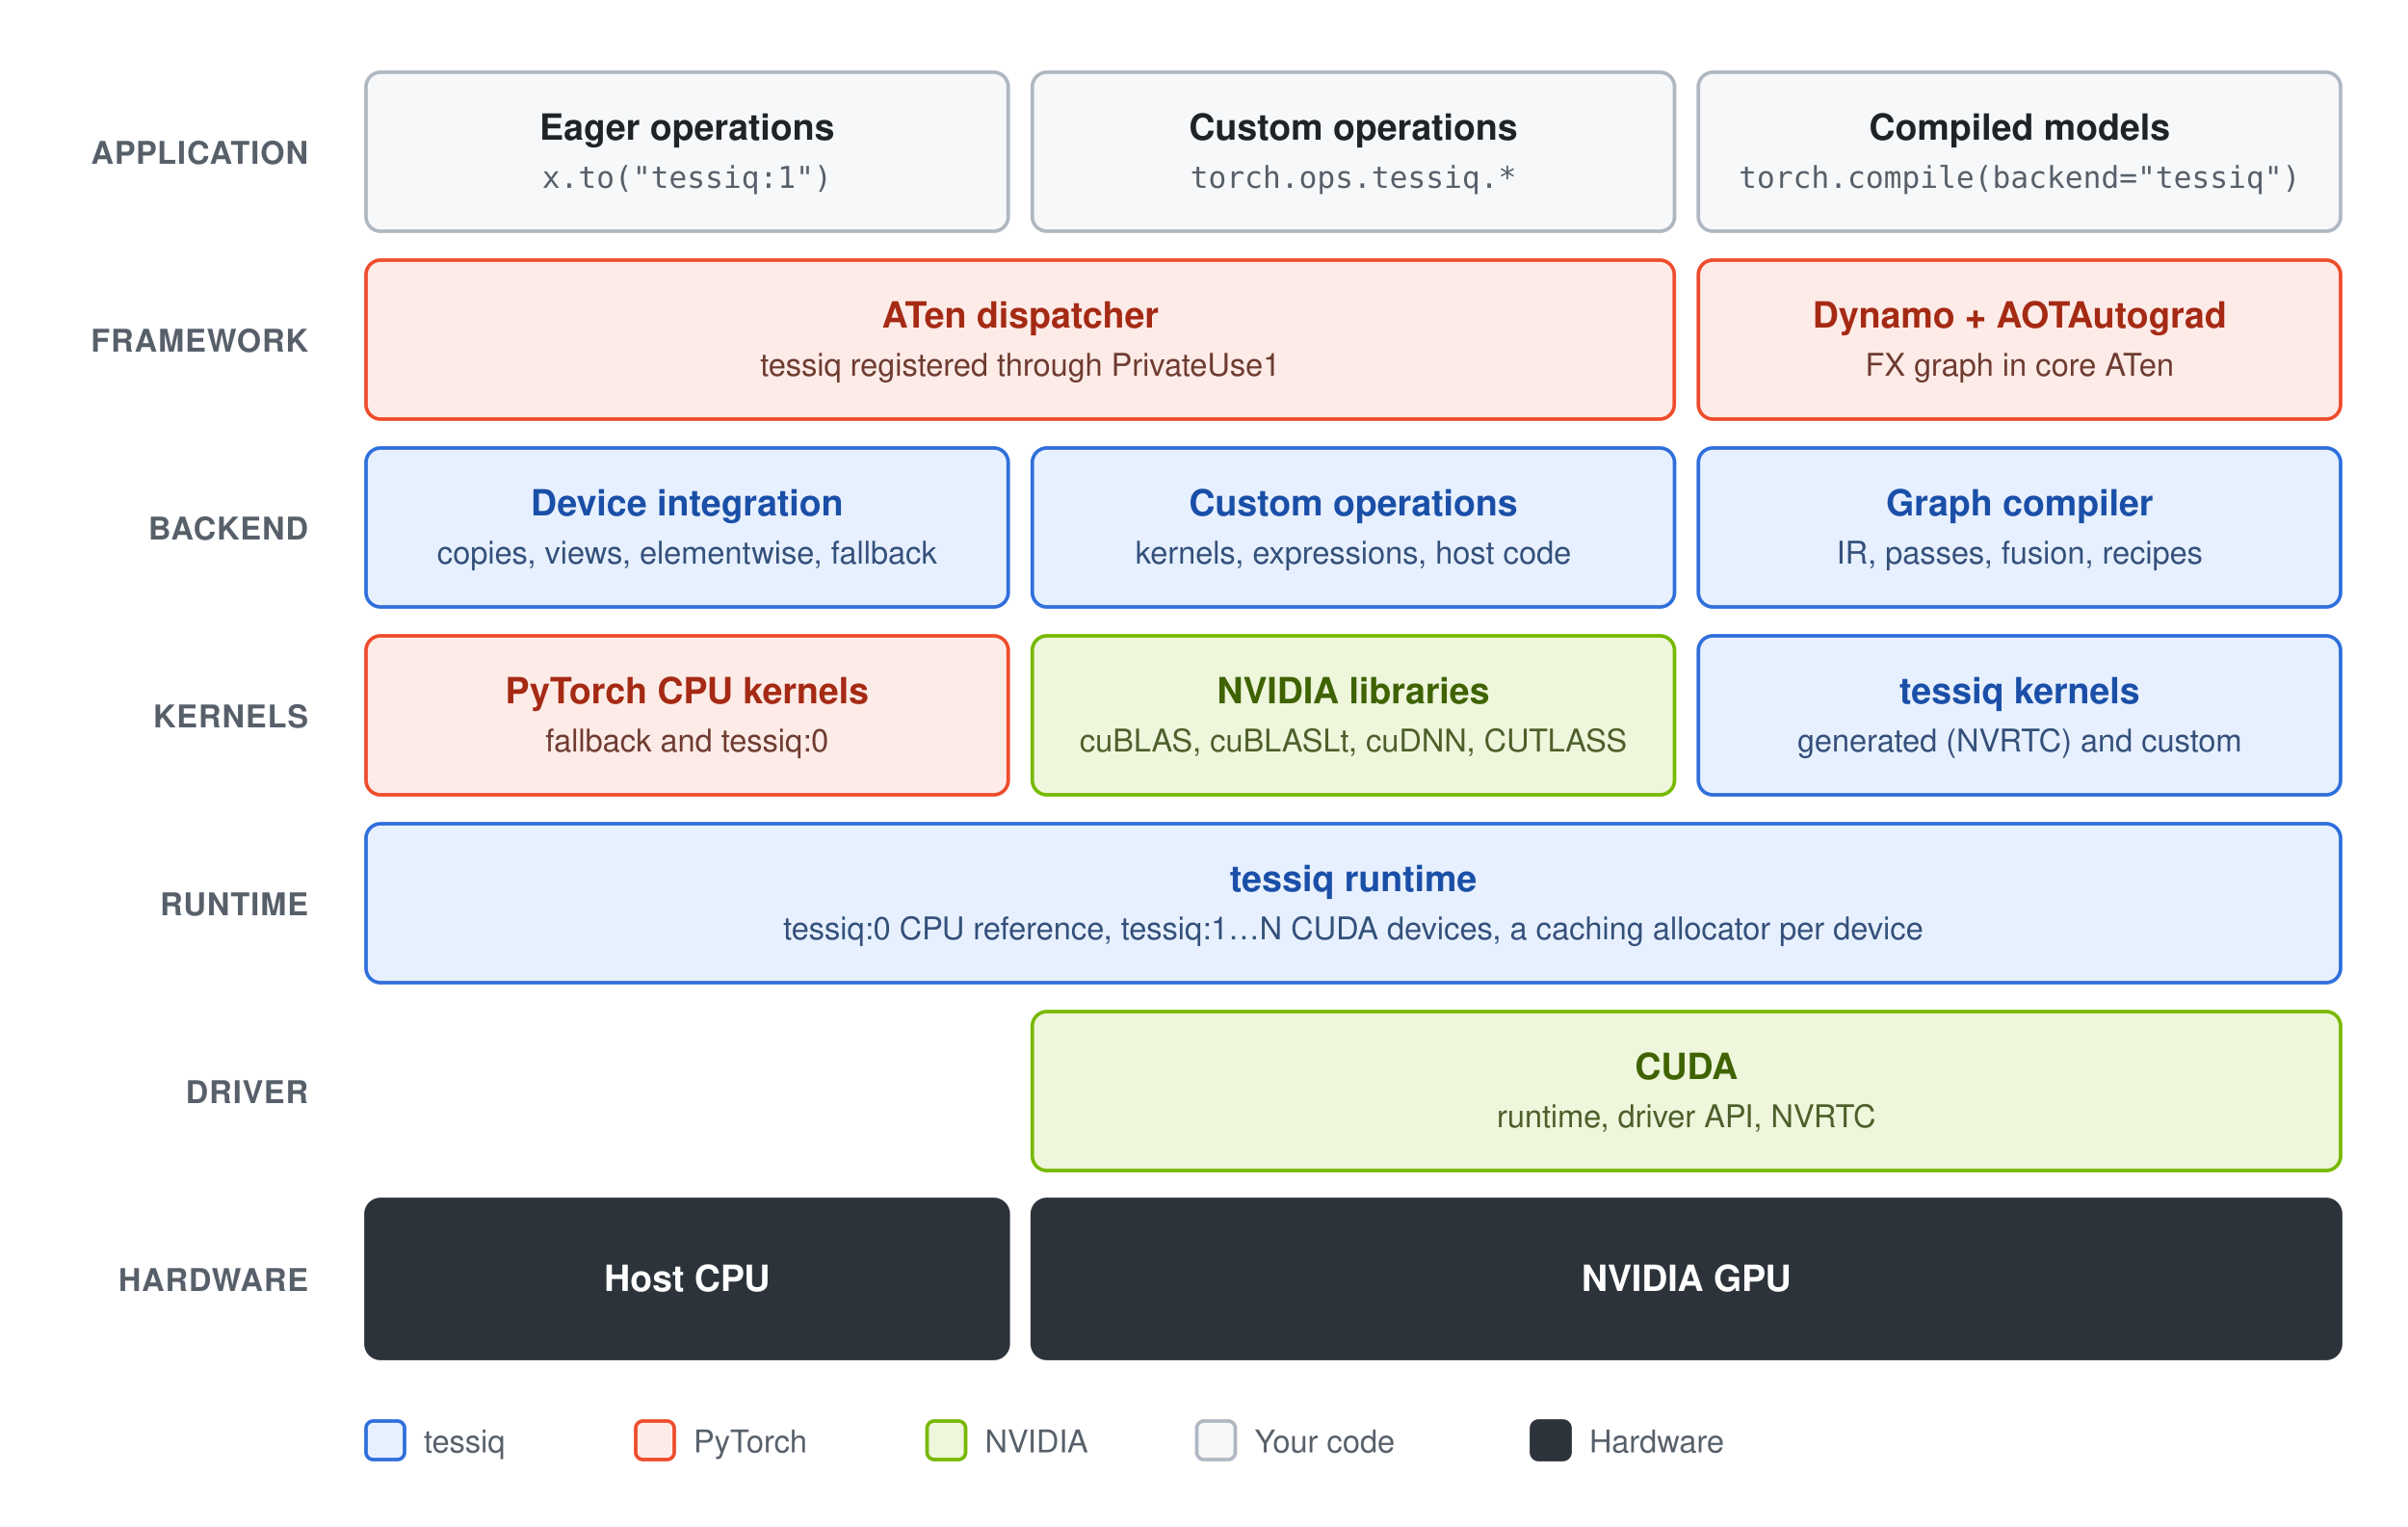
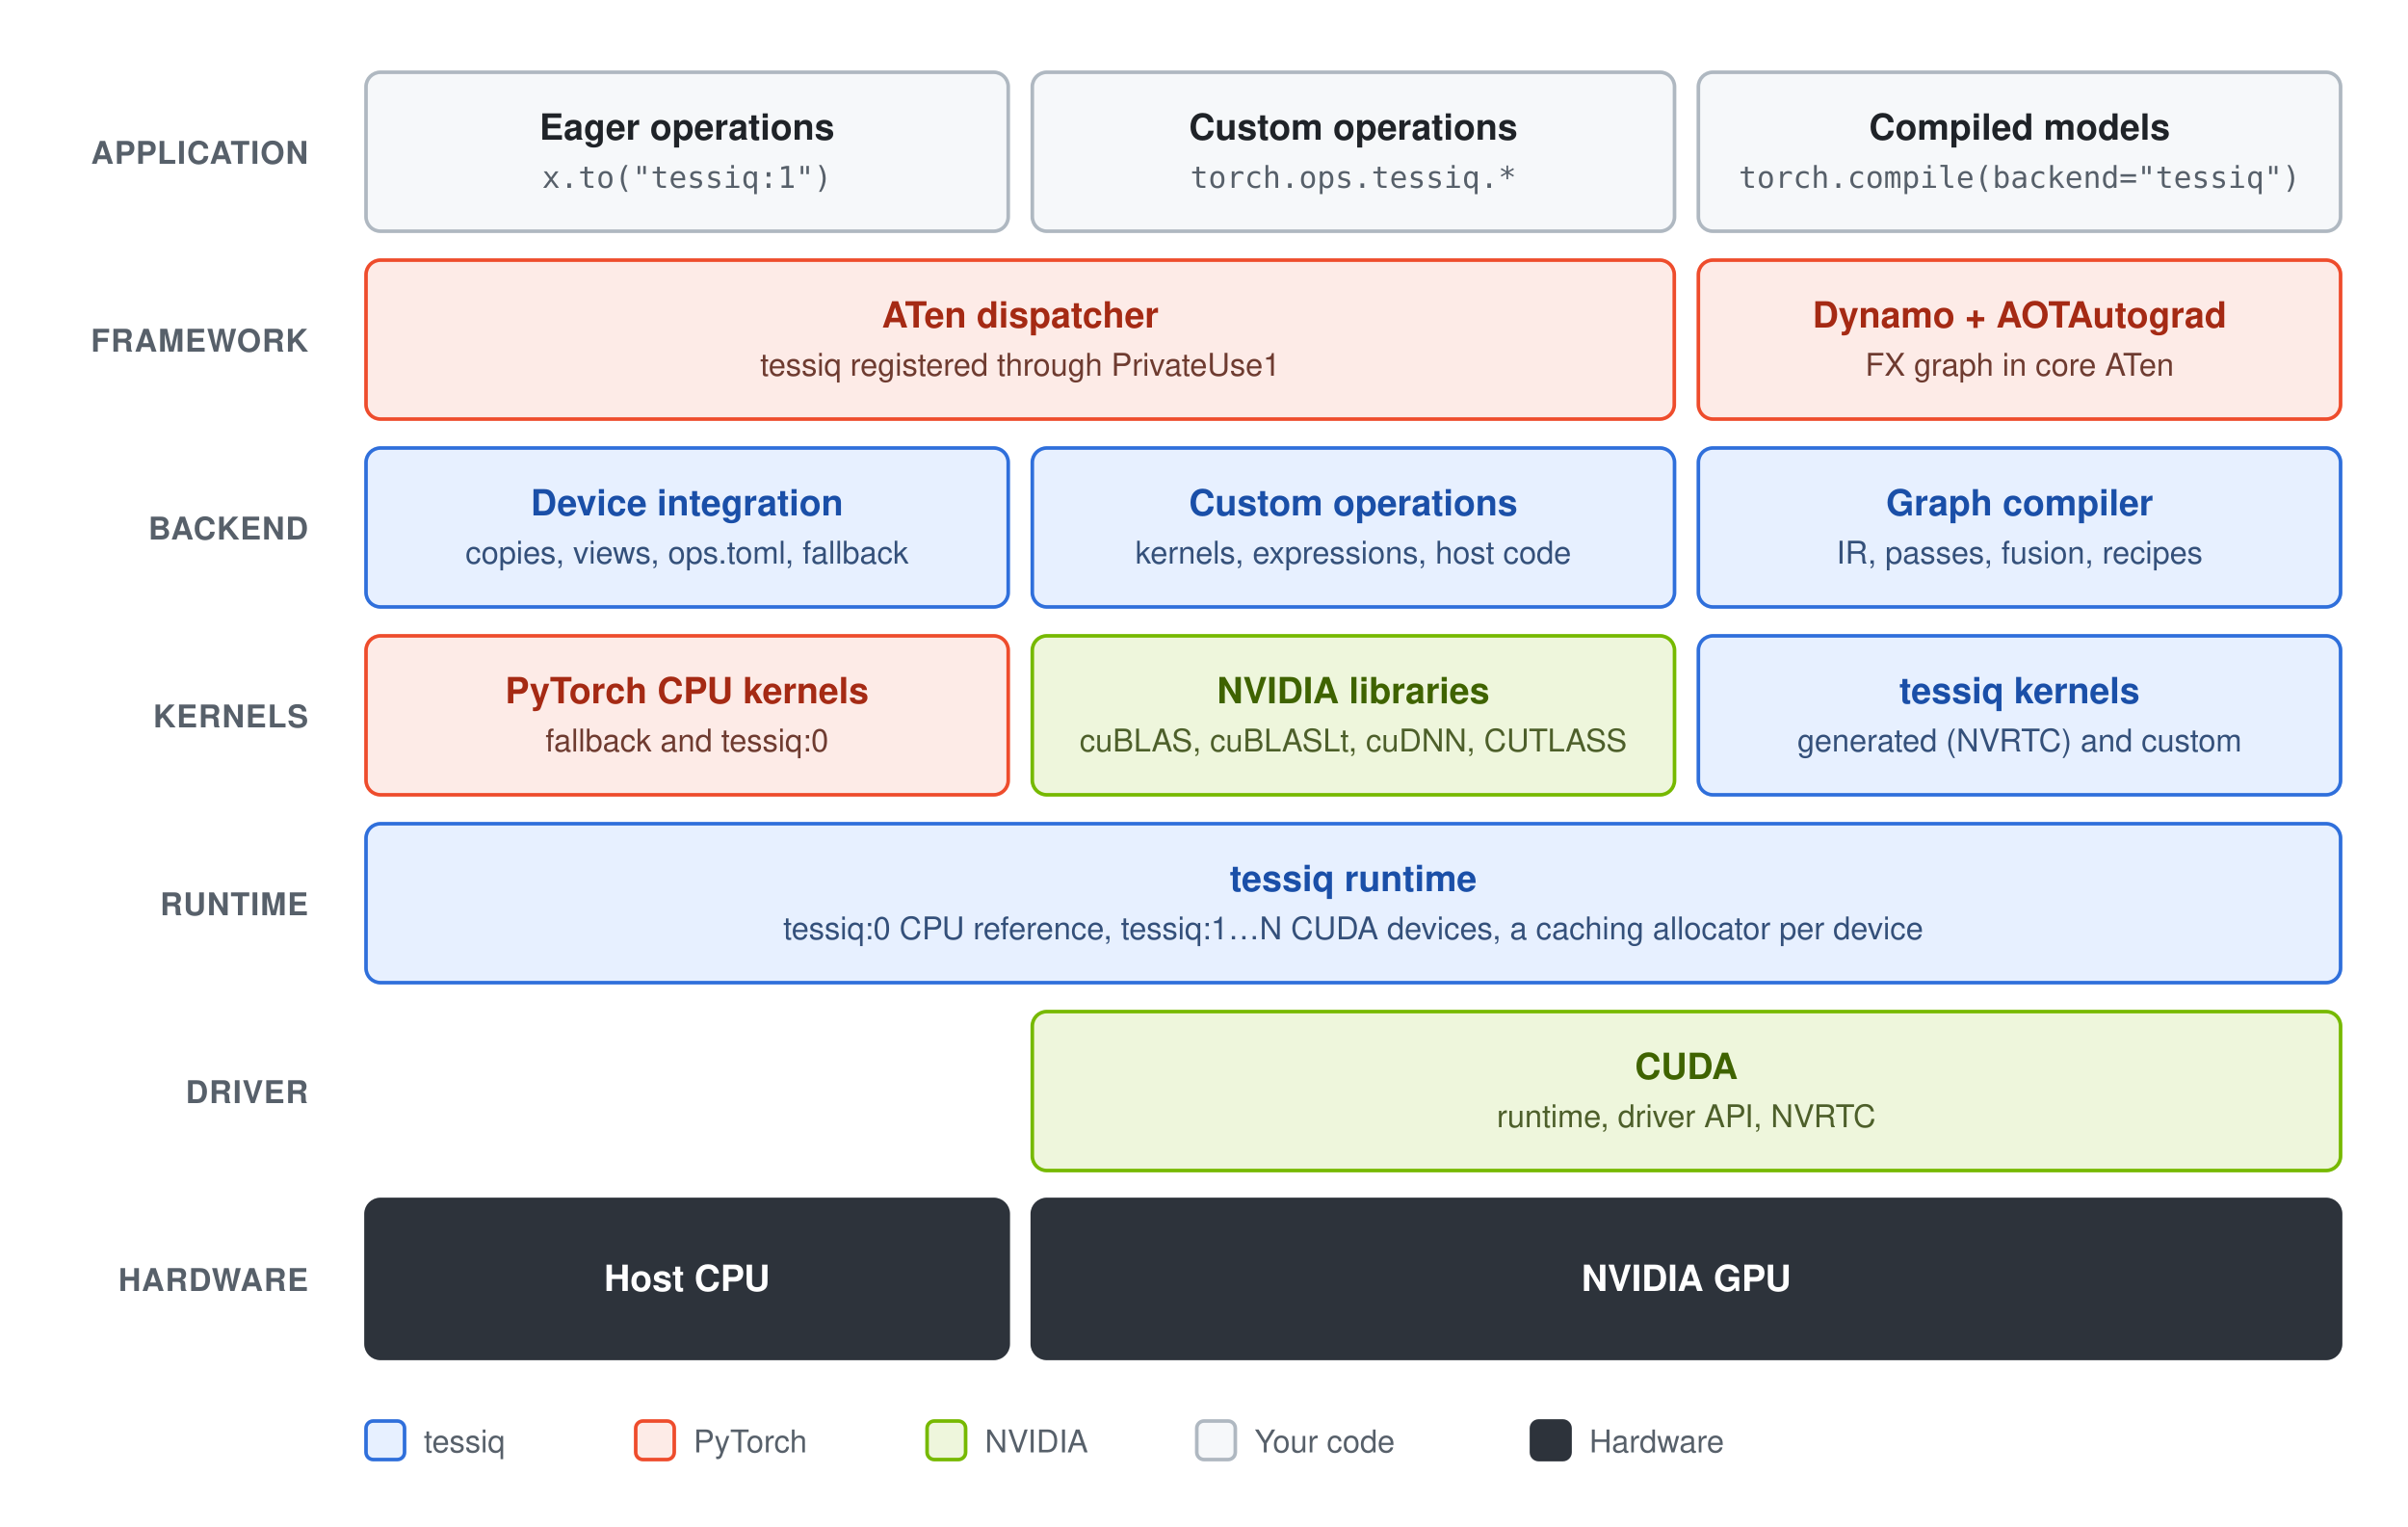
<svg xmlns="http://www.w3.org/2000/svg" width="1000" height="634" viewBox="0 0 1000 634">
  <rect x="0" y="0" width="1000" height="634" fill="#ffffff" />
  <text x="128" y="68.0" font-family="-apple-system, 'Segoe UI', Helvetica, Arial, sans-serif" font-size="13" font-weight="700" fill="#57606a" text-anchor="end" letter-spacing="0.4">APPLICATION</text>
  <rect x="152.0" y="30" width="266.7" height="66" rx="6" fill="#f6f8fa" stroke="#afb8c1" stroke-width="1.5" />
  <text x="285.3" y="58.0" font-family="-apple-system, 'Segoe UI', Helvetica, Arial, sans-serif" font-size="15" font-weight="600" fill="#1f2328" text-anchor="middle">Eager operations</text>
  <text x="285.3" y="78.0" font-family="ui-monospace, SFMono-Regular, Menlo, Consolas, 'DejaVu Sans Mono', monospace" font-size="12.5" fill="#57606a" text-anchor="middle" xml:space="preserve">x.to("tessiq:1")</text>
  <rect x="428.7" y="30" width="266.7" height="66" rx="6" fill="#f6f8fa" stroke="#afb8c1" stroke-width="1.5" />
  <text x="562.0" y="58.0" font-family="-apple-system, 'Segoe UI', Helvetica, Arial, sans-serif" font-size="15" font-weight="600" fill="#1f2328" text-anchor="middle">Custom operations</text>
  <text x="562.0" y="78.0" font-family="ui-monospace, SFMono-Regular, Menlo, Consolas, 'DejaVu Sans Mono', monospace" font-size="12.5" fill="#57606a" text-anchor="middle" xml:space="preserve">torch.ops.tessiq.*</text>
  <rect x="705.3" y="30" width="266.7" height="66" rx="6" fill="#f6f8fa" stroke="#afb8c1" stroke-width="1.5" />
  <text x="838.7" y="58.0" font-family="-apple-system, 'Segoe UI', Helvetica, Arial, sans-serif" font-size="15" font-weight="600" fill="#1f2328" text-anchor="middle">Compiled models</text>
  <text x="838.7" y="78.0" font-family="ui-monospace, SFMono-Regular, Menlo, Consolas, 'DejaVu Sans Mono', monospace" font-size="12.5" fill="#57606a" text-anchor="middle" xml:space="preserve">torch.compile(backend="tessiq")</text>
  <text x="128" y="146.0" font-family="-apple-system, 'Segoe UI', Helvetica, Arial, sans-serif" font-size="13" font-weight="700" fill="#57606a" text-anchor="end" letter-spacing="0.4">FRAMEWORK</text>
  <rect x="152.0" y="108" width="543.3" height="66" rx="6" fill="#fdebe7" stroke="#ee4c2c" stroke-width="1.5" />
  <text x="423.7" y="136.0" font-family="-apple-system, 'Segoe UI', Helvetica, Arial, sans-serif" font-size="15" font-weight="600" fill="#a52a14" text-anchor="middle">ATen dispatcher</text>
  <text x="423.7" y="156.0" font-family="-apple-system, 'Segoe UI', Helvetica, Arial, sans-serif" font-size="13" fill="#6e3b30" text-anchor="middle" xml:space="preserve">tessiq registered through PrivateUse1</text>
  <rect x="705.3" y="108" width="266.7" height="66" rx="6" fill="#fdebe7" stroke="#ee4c2c" stroke-width="1.5" />
  <text x="838.7" y="136.0" font-family="-apple-system, 'Segoe UI', Helvetica, Arial, sans-serif" font-size="15" font-weight="600" fill="#a52a14" text-anchor="middle">Dynamo + AOTAutograd</text>
  <text x="838.7" y="156.0" font-family="-apple-system, 'Segoe UI', Helvetica, Arial, sans-serif" font-size="13" fill="#6e3b30" text-anchor="middle" xml:space="preserve">FX graph in core ATen</text>
  <text x="128" y="224.0" font-family="-apple-system, 'Segoe UI', Helvetica, Arial, sans-serif" font-size="13" font-weight="700" fill="#57606a" text-anchor="end" letter-spacing="0.4">BACKEND</text>
  <rect x="152.0" y="186" width="266.7" height="66" rx="6" fill="#e7f0ff" stroke="#2f6fdb" stroke-width="1.5" />
  <text x="285.3" y="214.0" font-family="-apple-system, 'Segoe UI', Helvetica, Arial, sans-serif" font-size="15" font-weight="600" fill="#1a4fa8" text-anchor="middle">Device integration</text>
-   <text x="285.3" y="234.0" font-family="-apple-system, 'Segoe UI', Helvetica, Arial, sans-serif" font-size="13" fill="#34507a" text-anchor="middle" xml:space="preserve">copies, views, elementwise, fallback</text>
+   <text x="285.3" y="234.0" font-family="-apple-system, 'Segoe UI', Helvetica, Arial, sans-serif" font-size="13" fill="#34507a" text-anchor="middle" xml:space="preserve">copies, views, ops.toml, fallback</text>
  <rect x="428.7" y="186" width="266.7" height="66" rx="6" fill="#e7f0ff" stroke="#2f6fdb" stroke-width="1.5" />
  <text x="562.0" y="214.0" font-family="-apple-system, 'Segoe UI', Helvetica, Arial, sans-serif" font-size="15" font-weight="600" fill="#1a4fa8" text-anchor="middle">Custom operations</text>
  <text x="562.0" y="234.0" font-family="-apple-system, 'Segoe UI', Helvetica, Arial, sans-serif" font-size="13" fill="#34507a" text-anchor="middle" xml:space="preserve">kernels, expressions, host code</text>
  <rect x="705.3" y="186" width="266.7" height="66" rx="6" fill="#e7f0ff" stroke="#2f6fdb" stroke-width="1.5" />
  <text x="838.7" y="214.0" font-family="-apple-system, 'Segoe UI', Helvetica, Arial, sans-serif" font-size="15" font-weight="600" fill="#1a4fa8" text-anchor="middle">Graph compiler</text>
  <text x="838.7" y="234.0" font-family="-apple-system, 'Segoe UI', Helvetica, Arial, sans-serif" font-size="13" fill="#34507a" text-anchor="middle" xml:space="preserve">IR, passes, fusion, recipes</text>
  <text x="128" y="302.0" font-family="-apple-system, 'Segoe UI', Helvetica, Arial, sans-serif" font-size="13" font-weight="700" fill="#57606a" text-anchor="end" letter-spacing="0.4">KERNELS</text>
  <rect x="152.0" y="264" width="266.7" height="66" rx="6" fill="#fdebe7" stroke="#ee4c2c" stroke-width="1.5" />
  <text x="285.3" y="292.0" font-family="-apple-system, 'Segoe UI', Helvetica, Arial, sans-serif" font-size="15" font-weight="600" fill="#a52a14" text-anchor="middle">PyTorch CPU kernels</text>
  <text x="285.3" y="312.0" font-family="-apple-system, 'Segoe UI', Helvetica, Arial, sans-serif" font-size="13" fill="#6e3b30" text-anchor="middle" xml:space="preserve">fallback and tessiq:0</text>
  <rect x="428.7" y="264" width="266.7" height="66" rx="6" fill="#eef6dc" stroke="#76b900" stroke-width="1.5" />
  <text x="562.0" y="292.0" font-family="-apple-system, 'Segoe UI', Helvetica, Arial, sans-serif" font-size="15" font-weight="600" fill="#3f6300" text-anchor="middle">NVIDIA libraries</text>
  <text x="562.0" y="312.0" font-family="-apple-system, 'Segoe UI', Helvetica, Arial, sans-serif" font-size="13" fill="#4d5f2a" text-anchor="middle" xml:space="preserve">cuBLAS, cuBLASLt, cuDNN, CUTLASS</text>
  <rect x="705.3" y="264" width="266.7" height="66" rx="6" fill="#e7f0ff" stroke="#2f6fdb" stroke-width="1.5" />
  <text x="838.7" y="292.0" font-family="-apple-system, 'Segoe UI', Helvetica, Arial, sans-serif" font-size="15" font-weight="600" fill="#1a4fa8" text-anchor="middle">tessiq kernels</text>
  <text x="838.7" y="312.0" font-family="-apple-system, 'Segoe UI', Helvetica, Arial, sans-serif" font-size="13" fill="#34507a" text-anchor="middle" xml:space="preserve">generated (NVRTC) and custom</text>
  <text x="128" y="380.0" font-family="-apple-system, 'Segoe UI', Helvetica, Arial, sans-serif" font-size="13" font-weight="700" fill="#57606a" text-anchor="end" letter-spacing="0.4">RUNTIME</text>
  <rect x="152.0" y="342" width="820.0" height="66" rx="6" fill="#e7f0ff" stroke="#2f6fdb" stroke-width="1.5" />
  <text x="562.0" y="370.0" font-family="-apple-system, 'Segoe UI', Helvetica, Arial, sans-serif" font-size="15" font-weight="600" fill="#1a4fa8" text-anchor="middle">tessiq runtime</text>
  <text x="562.0" y="390.0" font-family="-apple-system, 'Segoe UI', Helvetica, Arial, sans-serif" font-size="13" fill="#34507a" text-anchor="middle" xml:space="preserve">tessiq:0 CPU reference, tessiq:1…N CUDA devices, a caching allocator per device</text>
  <text x="128" y="458.0" font-family="-apple-system, 'Segoe UI', Helvetica, Arial, sans-serif" font-size="13" font-weight="700" fill="#57606a" text-anchor="end" letter-spacing="0.4">DRIVER</text>
  <rect x="428.7" y="420" width="543.3" height="66" rx="6" fill="#eef6dc" stroke="#76b900" stroke-width="1.5" />
  <text x="700.3" y="448.0" font-family="-apple-system, 'Segoe UI', Helvetica, Arial, sans-serif" font-size="15" font-weight="600" fill="#3f6300" text-anchor="middle">CUDA</text>
  <text x="700.3" y="468.0" font-family="-apple-system, 'Segoe UI', Helvetica, Arial, sans-serif" font-size="13" fill="#4d5f2a" text-anchor="middle" xml:space="preserve">runtime, driver API, NVRTC</text>
  <text x="128" y="536.0" font-family="-apple-system, 'Segoe UI', Helvetica, Arial, sans-serif" font-size="13" font-weight="700" fill="#57606a" text-anchor="end" letter-spacing="0.4">HARDWARE</text>
  <rect x="152.0" y="498" width="266.7" height="66" rx="6" fill="#2d333b" stroke="#2d333b" stroke-width="1.5" />
  <text x="285.3" y="536.0" font-family="-apple-system, 'Segoe UI', Helvetica, Arial, sans-serif" font-size="15" font-weight="600" fill="#ffffff" text-anchor="middle">Host CPU</text>
  <rect x="428.7" y="498" width="543.3" height="66" rx="6" fill="#2d333b" stroke="#2d333b" stroke-width="1.5" />
  <text x="700.3" y="536.0" font-family="-apple-system, 'Segoe UI', Helvetica, Arial, sans-serif" font-size="15" font-weight="600" fill="#ffffff" text-anchor="middle">NVIDIA GPU</text>
  <rect x="152" y="590" width="16" height="16" rx="3" fill="#e7f0ff" stroke="#2f6fdb" stroke-width="1.5" />
  <text x="176" y="603" font-family="-apple-system, 'Segoe UI', Helvetica, Arial, sans-serif" font-size="13" fill="#57606a">tessiq</text>
  <rect x="264" y="590" width="16" height="16" rx="3" fill="#fdebe7" stroke="#ee4c2c" stroke-width="1.5" />
  <text x="288" y="603" font-family="-apple-system, 'Segoe UI', Helvetica, Arial, sans-serif" font-size="13" fill="#57606a">PyTorch</text>
  <rect x="385" y="590" width="16" height="16" rx="3" fill="#eef6dc" stroke="#76b900" stroke-width="1.5" />
  <text x="409" y="603" font-family="-apple-system, 'Segoe UI', Helvetica, Arial, sans-serif" font-size="13" fill="#57606a">NVIDIA</text>
  <rect x="497" y="590" width="16" height="16" rx="3" fill="#f6f8fa" stroke="#afb8c1" stroke-width="1.5" />
  <text x="521" y="603" font-family="-apple-system, 'Segoe UI', Helvetica, Arial, sans-serif" font-size="13" fill="#57606a">Your code</text>
  <rect x="636" y="590" width="16" height="16" rx="3" fill="#2d333b" stroke="#2d333b" stroke-width="1.5" />
  <text x="660" y="603" font-family="-apple-system, 'Segoe UI', Helvetica, Arial, sans-serif" font-size="13" fill="#57606a">Hardware</text>
</svg>
